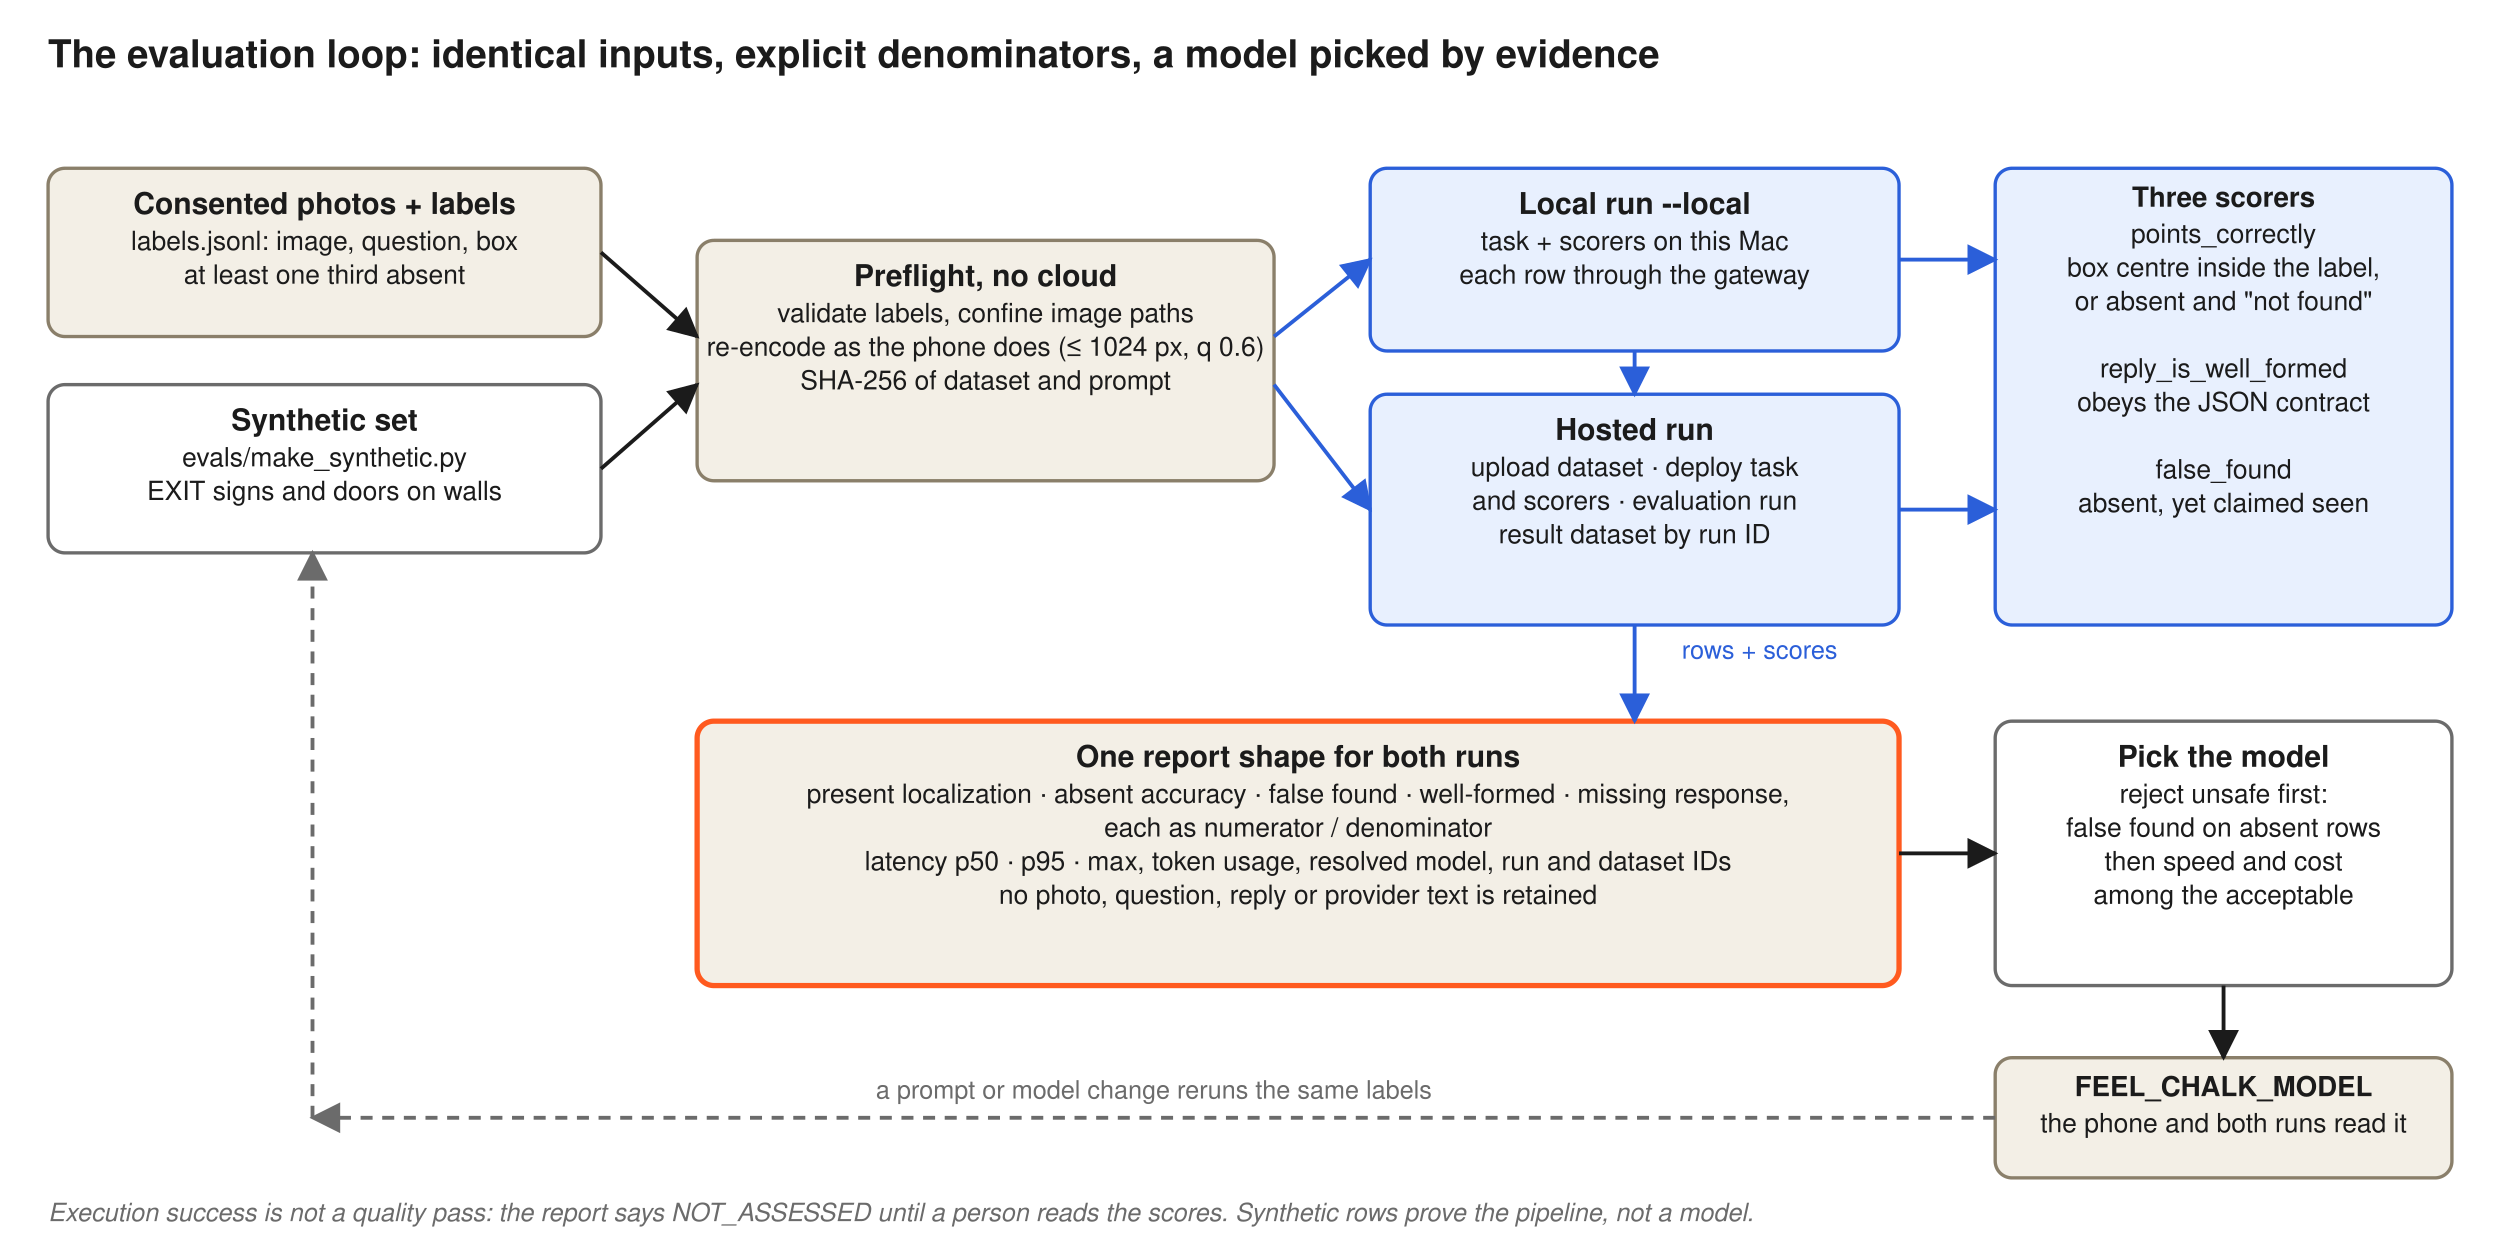
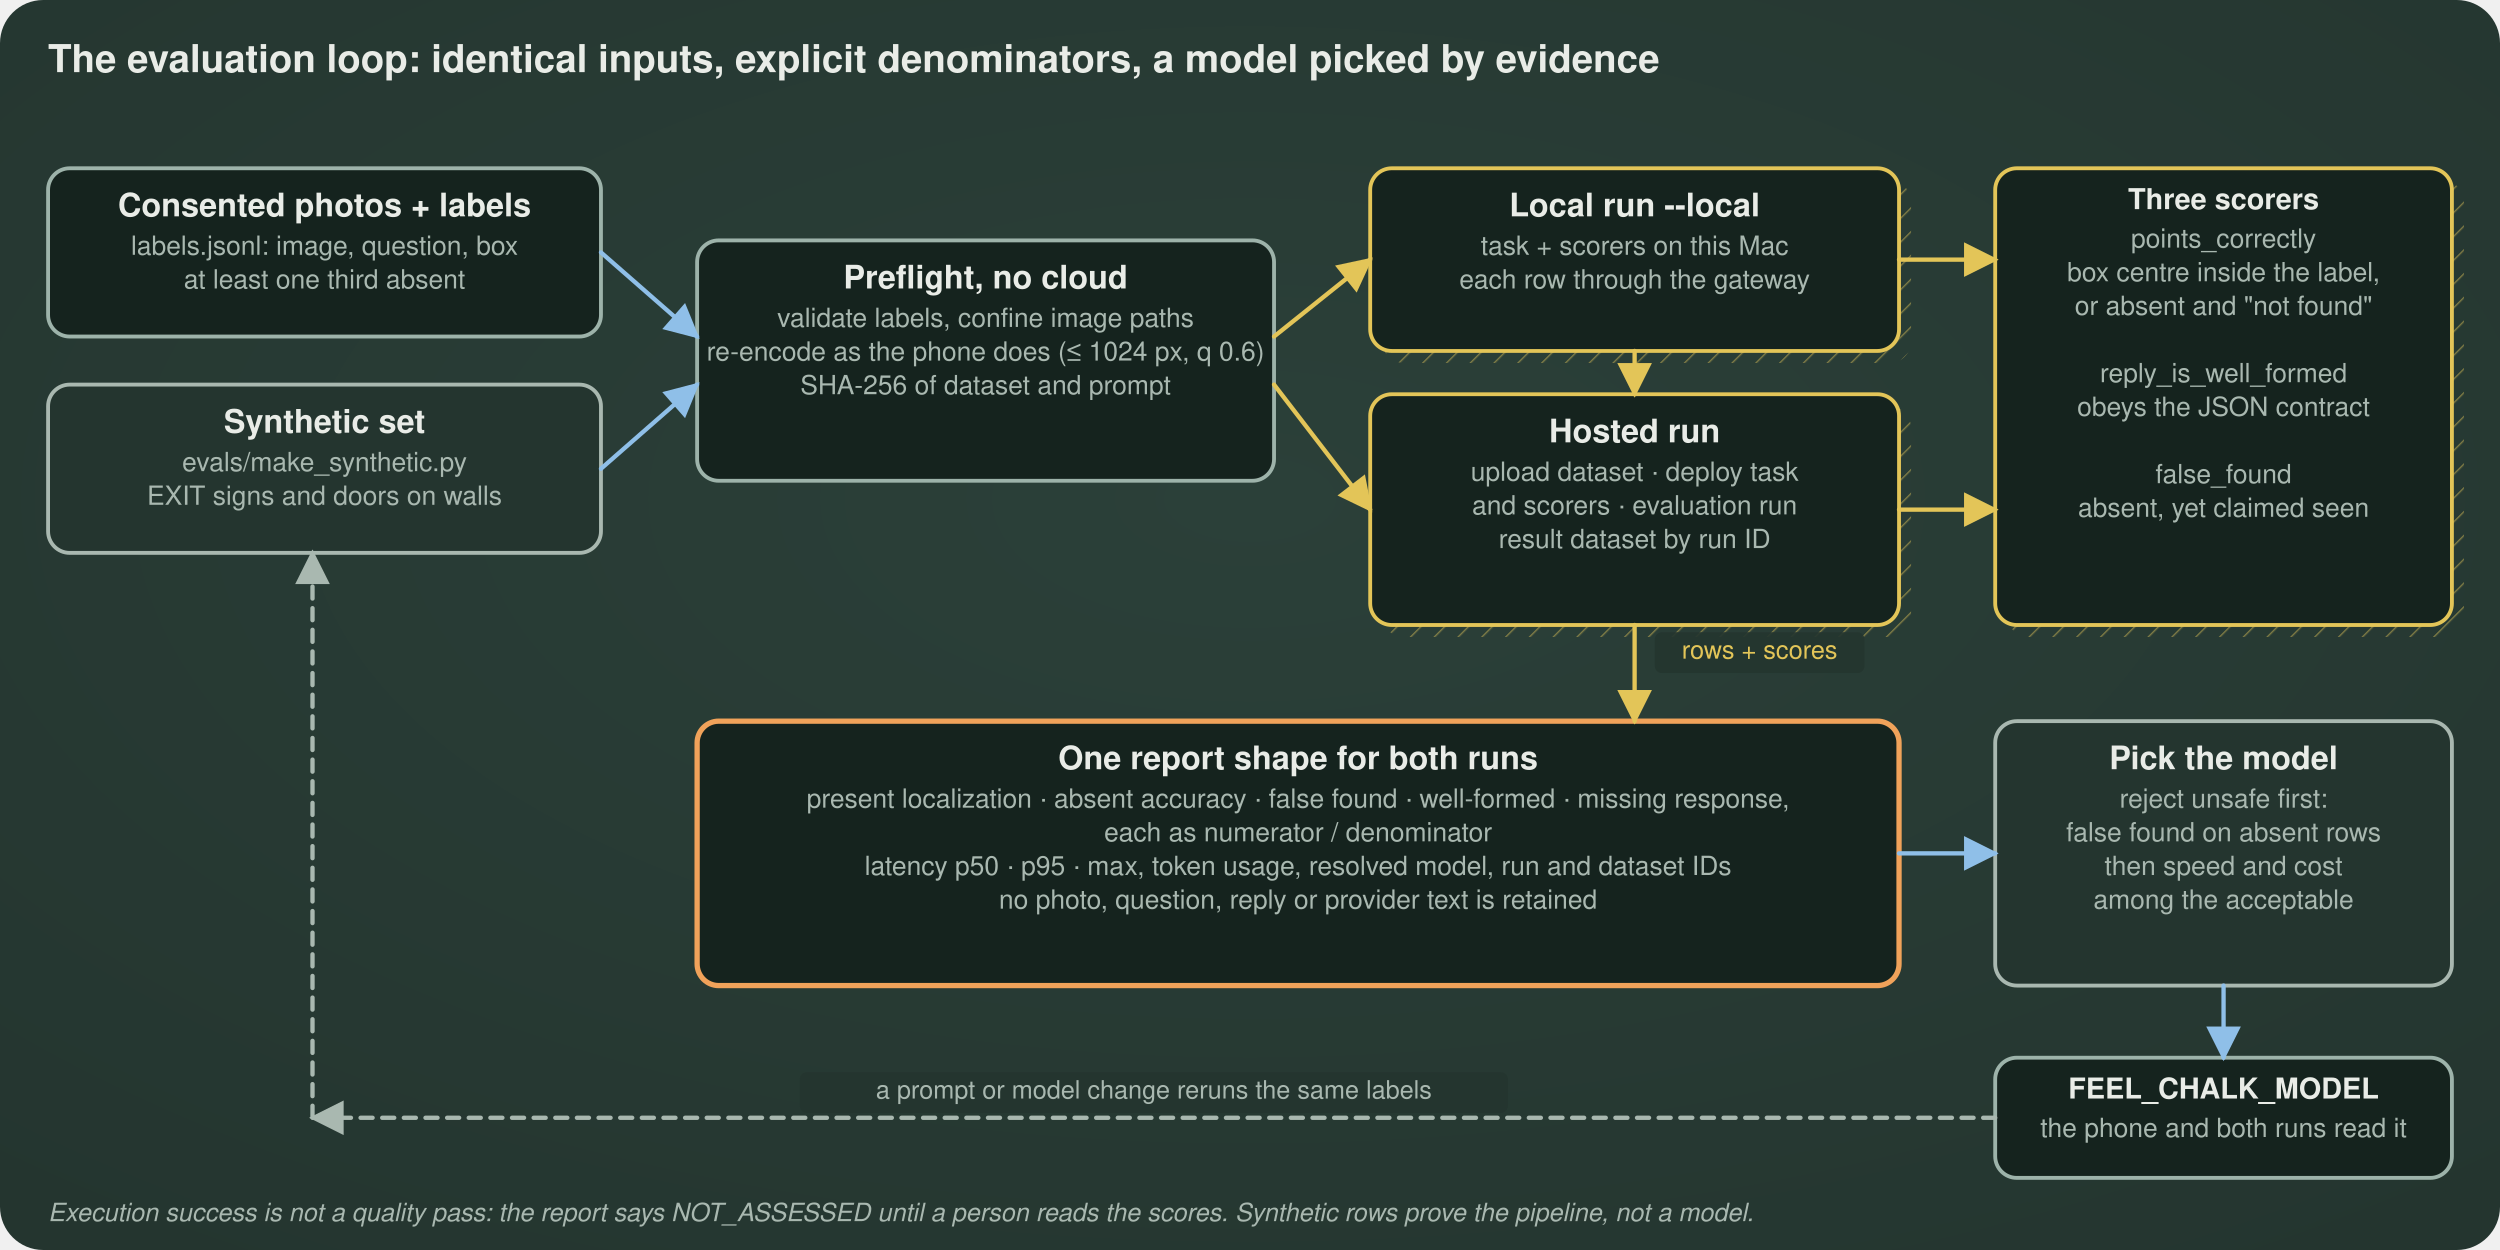
- <svg xmlns="http://www.w3.org/2000/svg" viewBox="0 0 1040 520" width="1040" height="520" role="img" aria-label="Labeled photos pass a local preflight, run either locally through the gateway or as a hosted Chalk evaluation with three scorers, and produce one report with per-metric denominators that selects the gateway model." font-family="-apple-system, 'Helvetica Neue', Helvetica, Arial, sans-serif">
+ <svg xmlns="http://www.w3.org/2000/svg" viewBox="0 0 1040 520" width="1040" height="520" role="img" aria-label="Labeled photos pass a local preflight, run either locally through the gateway or as a hosted Chalk evaluation with three scorers, and produce one report with per-metric denominators that selects the gateway model." font-family="'Avenir Next', 'Helvetica Neue', Helvetica, Arial, sans-serif">
  <defs>
-     <marker id="ink" viewBox="0 0 10 10" refX="9" refY="5" markerWidth="8" markerHeight="8" orient="auto-start-reverse">
-       <path d="M 0 0 L 10 5 L 0 10 z" fill="#1b1b1b" />
+     <marker id="flow" viewBox="0 0 10 10" refX="9" refY="5" markerWidth="8" markerHeight="8" orient="auto-start-reverse">
+       <path d="M 0 0 L 10 5 L 0 10 z" fill="#8fbfe8" />
    </marker>
    <marker id="chalk" viewBox="0 0 10 10" refX="9" refY="5" markerWidth="8" markerHeight="8" orient="auto-start-reverse">
-       <path d="M 0 0 L 10 5 L 0 10 z" fill="#2b5fd9" />
+       <path d="M 0 0 L 10 5 L 0 10 z" fill="#e3c558" />
    </marker>
    <marker id="accent" viewBox="0 0 10 10" refX="9" refY="5" markerWidth="8" markerHeight="8" orient="auto-start-reverse">
-       <path d="M 0 0 L 10 5 L 0 10 z" fill="#ff5a1f" />
+       <path d="M 0 0 L 10 5 L 0 10 z" fill="#f0a25a" />
    </marker>
    <marker id="muted" viewBox="0 0 10 10" refX="9" refY="5" markerWidth="8" markerHeight="8" orient="auto-start-reverse">
-       <path d="M 0 0 L 10 5 L 0 10 z" fill="#6b6b6b" />
+       <path d="M 0 0 L 10 5 L 0 10 z" fill="#a9b8b0" />
    </marker>
    <marker id="phone" viewBox="0 0 10 10" refX="9" refY="5" markerWidth="8" markerHeight="8" orient="auto-start-reverse">
-       <path d="M 0 0 L 10 5 L 0 10 z" fill="#8a7f6a" />
+       <path d="M 0 0 L 10 5 L 0 10 z" fill="#9db3aa" />
    </marker>
+     <pattern id="hatch" width="7" height="7" patternUnits="userSpaceOnUse" patternTransform="rotate(45)">
+       <line x1="0" y1="0" x2="0" y2="7" stroke="#e3c558" stroke-width="1.2" opacity="0.45" />
+     </pattern>
+     <radialGradient id="board" cx="50%" cy="40%" r="75%">
+       <stop offset="0" stop-color="#2b4039" />
+       <stop offset="1" stop-color="#24352f" />
+     </radialGradient>
  </defs>
-   <rect x="0" y="0" width="1040" height="520" fill="#ffffff" />
-   <text x="20" y="28" font-size="16" font-weight="800" fill="#1b1b1b">The evaluation loop: identical inputs, explicit denominators, a model picked by evidence</text>
-   <rect x="20" y="70" width="230" height="70" rx="7" fill="#f3efe6" stroke="#8a7f6a" stroke-width="1.4" />
-   <text x="135.0" y="89" text-anchor="middle" font-size="12.5" font-weight="700" fill="#1b1b1b">Consented photos + labels</text>
-   <text x="135.0" y="104" text-anchor="middle" font-size="11" fill="#1b1b1b">labels.jsonl: image, question, box</text>
-   <text x="135.0" y="118" text-anchor="middle" font-size="11" fill="#1b1b1b">at least one third absent</text>
-   <rect x="20" y="160" width="230" height="70" rx="7" fill="#ffffff" stroke="#6b6b6b" stroke-width="1.4" />
-   <text x="135.0" y="179" text-anchor="middle" font-size="12.5" font-weight="700" fill="#1b1b1b">Synthetic set</text>
-   <text x="135.0" y="194" text-anchor="middle" font-size="11" fill="#1b1b1b">evals/make_synthetic.py</text>
-   <text x="135.0" y="208" text-anchor="middle" font-size="11" fill="#1b1b1b">EXIT signs and doors on walls</text>
-   <rect x="290" y="100" width="240" height="100" rx="7" fill="#f3efe6" stroke="#8a7f6a" stroke-width="1.4" />
-   <text x="410.0" y="119" text-anchor="middle" font-size="12.5" font-weight="700" fill="#1b1b1b">Preflight, no cloud</text>
-   <text x="410.0" y="134" text-anchor="middle" font-size="11" fill="#1b1b1b">validate labels, confine image paths</text>
-   <text x="410.0" y="148" text-anchor="middle" font-size="11" fill="#1b1b1b">re-encode as the phone does (≤ 1024 px, q 0.6)</text>
-   <text x="410.0" y="162" text-anchor="middle" font-size="11" fill="#1b1b1b">SHA-256 of dataset and prompt</text>
-   <path d="M 250 105 L 290 140" fill="none" stroke="#1b1b1b" stroke-width="1.6" marker-end="url(#ink)" />
-   <path d="M 250 195 L 290 160" fill="none" stroke="#1b1b1b" stroke-width="1.6" marker-end="url(#ink)" />
-   <rect x="570" y="70" width="220" height="76" rx="7" fill="#e8f0fe" stroke="#2b5fd9" stroke-width="1.4" />
-   <text x="680.0" y="89" text-anchor="middle" font-size="12.5" font-weight="700" fill="#1b1b1b">Local run  --local</text>
-   <text x="680.0" y="104" text-anchor="middle" font-size="11" fill="#1b1b1b">task + scorers on this Mac</text>
-   <text x="680.0" y="118" text-anchor="middle" font-size="11" fill="#1b1b1b">each row through the gateway</text>
-   <rect x="570" y="164" width="220" height="96" rx="7" fill="#e8f0fe" stroke="#2b5fd9" stroke-width="1.4" />
-   <text x="680.0" y="183" text-anchor="middle" font-size="12.5" font-weight="700" fill="#1b1b1b">Hosted run</text>
-   <text x="680.0" y="198" text-anchor="middle" font-size="11" fill="#1b1b1b">upload dataset · deploy task</text>
-   <text x="680.0" y="212" text-anchor="middle" font-size="11" fill="#1b1b1b">and scorers · evaluation run</text>
-   <text x="680.0" y="226" text-anchor="middle" font-size="11" fill="#1b1b1b">result dataset by run ID</text>
-   <path d="M 530 140 L 570 108" fill="none" stroke="#2b5fd9" stroke-width="1.6" marker-end="url(#chalk)" />
-   <path d="M 530 160 L 570 212" fill="none" stroke="#2b5fd9" stroke-width="1.6" marker-end="url(#chalk)" />
-   <rect x="830" y="70" width="190" height="190" rx="7" fill="#e8f0fe" stroke="#2b5fd9" stroke-width="1.4" />
-   <text x="925.0" y="86" text-anchor="middle" font-size="11.5" font-weight="700" fill="#1b1b1b">Three scorers</text>
-   <text x="925.0" y="101" text-anchor="middle" font-size="11" fill="#1b1b1b">points_correctly</text>
-   <text x="925.0" y="115" text-anchor="middle" font-size="11" fill="#1b1b1b">box centre inside the label,</text>
-   <text x="925.0" y="129" text-anchor="middle" font-size="11" fill="#1b1b1b">or absent and "not found"</text>
-   <text x="925.0" y="143" text-anchor="middle" font-size="11" fill="#1b1b1b" />
-   <text x="925.0" y="157" text-anchor="middle" font-size="11" fill="#1b1b1b">reply_is_well_formed</text>
-   <text x="925.0" y="171" text-anchor="middle" font-size="11" fill="#1b1b1b">obeys the JSON contract</text>
-   <text x="925.0" y="185" text-anchor="middle" font-size="11" fill="#1b1b1b" />
-   <text x="925.0" y="199" text-anchor="middle" font-size="11" fill="#1b1b1b">false_found</text>
-   <text x="925.0" y="213" text-anchor="middle" font-size="11" fill="#1b1b1b">absent, yet claimed seen</text>
-   <path d="M 790 108 L 830 108" fill="none" stroke="#2b5fd9" stroke-width="1.6" marker-end="url(#chalk)" />
-   <path d="M 790 212 L 830 212" fill="none" stroke="#2b5fd9" stroke-width="1.6" marker-end="url(#chalk)" />
-   <rect x="290" y="300" width="500" height="110" rx="7" fill="#f3efe6" stroke="#ff5a1f" stroke-width="2.2" />
-   <text x="540.0" y="319" text-anchor="middle" font-size="12.5" font-weight="700" fill="#1b1b1b">One report shape for both runs</text>
-   <text x="540.0" y="334" text-anchor="middle" font-size="11" fill="#1b1b1b">present localization · absent accuracy · false found · well-formed · missing response,</text>
-   <text x="540.0" y="348" text-anchor="middle" font-size="11" fill="#1b1b1b">each as numerator / denominator</text>
-   <text x="540.0" y="362" text-anchor="middle" font-size="11" fill="#1b1b1b">latency p50 · p95 · max, token usage, resolved model, run and dataset IDs</text>
-   <text x="540.0" y="376" text-anchor="middle" font-size="11" fill="#1b1b1b">no photo, question, reply or provider text is retained</text>
-   <path d="M 680 146 L 680 164" fill="none" stroke="#2b5fd9" stroke-width="1.6" marker-end="url(#chalk)" />
-   <path d="M 680 260 L 680 300" fill="none" stroke="#2b5fd9" stroke-width="1.6" marker-end="url(#chalk)" />
-   <rect x="688.35" y="263.0" width="87.3" height="17" rx="3" fill="#ffffff" opacity="0.92" />
-   <text x="732.0" y="274.0" text-anchor="middle" font-size="10.5" fill="#2b5fd9">rows + scores</text>
-   <rect x="830" y="300" width="190" height="110" rx="7" fill="#ffffff" stroke="#6b6b6b" stroke-width="1.4" />
-   <text x="925.0" y="319" text-anchor="middle" font-size="12.5" font-weight="700" fill="#1b1b1b">Pick the model</text>
-   <text x="925.0" y="334" text-anchor="middle" font-size="11" fill="#1b1b1b">reject unsafe first:</text>
-   <text x="925.0" y="348" text-anchor="middle" font-size="11" fill="#1b1b1b">false found on absent rows</text>
-   <text x="925.0" y="362" text-anchor="middle" font-size="11" fill="#1b1b1b">then speed and cost</text>
-   <text x="925.0" y="376" text-anchor="middle" font-size="11" fill="#1b1b1b">among the acceptable</text>
-   <path d="M 790 355 L 830 355" fill="none" stroke="#1b1b1b" stroke-width="1.6" marker-end="url(#ink)" />
-   <rect x="830" y="440" width="190" height="50" rx="7" fill="#f3efe6" stroke="#8a7f6a" stroke-width="1.4" />
-   <text x="925.0" y="456" text-anchor="middle" font-size="11.5" font-weight="700" fill="#1b1b1b">FEEL_CHALK_MODEL</text>
-   <text x="925.0" y="471" text-anchor="middle" font-size="11" fill="#1b1b1b">the phone and both runs read it</text>
-   <path d="M 925 410 L 925 440" fill="none" stroke="#1b1b1b" stroke-width="1.6" marker-end="url(#ink)" />
-   <path d="M 830 465 L 130 465" fill="none" stroke="#6b6b6b" stroke-width="1.6" stroke-dasharray="5 4" marker-end="url(#muted)" />
-   <rect x="332.65" y="446.0" width="294.7" height="17" rx="3" fill="#ffffff" opacity="0.92" />
-   <text x="480.0" y="457.0" text-anchor="middle" font-size="10.5" fill="#6b6b6b">a prompt or model change reruns the same labels</text>
-   <path d="M 130 465 L 130 230" fill="none" stroke="#6b6b6b" stroke-width="1.6" stroke-dasharray="5 4" marker-end="url(#muted)" />
-   <text x="20" y="508" text-anchor="start" font-size="10.5" font-style="italic" fill="#6b6b6b">Execution success is not a quality pass: the report says NOT_ASSESSED until a person reads the scores. Synthetic rows prove the pipeline, not a model.</text>
+   <rect x="0" y="0" width="1040" height="520" rx="18" fill="url(#board)" />
+   <text x="20" y="30" font-size="16" font-weight="700" fill="#e9ece7">The evaluation loop: identical inputs, explicit denominators, a model picked by evidence</text>
+   <rect x="20" y="70" width="230" height="70" rx="9" fill="#15231e" stroke="#9db3aa" stroke-width="1.6" />
+   <text x="135.0" y="90" text-anchor="middle" font-size="13.5" font-weight="700" fill="#e9ece7">Consented photos + labels</text>
+   <text x="135.0" y="106" text-anchor="middle" font-size="11" fill="#a9b8b0">labels.jsonl: image, question, box</text>
+   <text x="135.0" y="120" text-anchor="middle" font-size="11" fill="#a9b8b0">at least one third absent</text>
+   <rect x="20" y="160" width="230" height="70" rx="9" fill="#24352f" stroke="#a9b8b0" stroke-width="1.6" />
+   <text x="135.0" y="180" text-anchor="middle" font-size="13.5" font-weight="700" fill="#e9ece7">Synthetic set</text>
+   <text x="135.0" y="196" text-anchor="middle" font-size="11" fill="#a9b8b0">evals/make_synthetic.py</text>
+   <text x="135.0" y="210" text-anchor="middle" font-size="11" fill="#a9b8b0">EXIT signs and doors on walls</text>
+   <rect x="290" y="100" width="240" height="100" rx="9" fill="#15231e" stroke="#9db3aa" stroke-width="1.6" />
+   <text x="410.0" y="120" text-anchor="middle" font-size="13.5" font-weight="700" fill="#e9ece7">Preflight, no cloud</text>
+   <text x="410.0" y="136" text-anchor="middle" font-size="11" fill="#a9b8b0">validate labels, confine image paths</text>
+   <text x="410.0" y="150" text-anchor="middle" font-size="11" fill="#a9b8b0">re-encode as the phone does (≤ 1024 px, q 0.6)</text>
+   <text x="410.0" y="164" text-anchor="middle" font-size="11" fill="#a9b8b0">SHA-256 of dataset and prompt</text>
+   <path d="M 250 105 L 290 140" fill="none" stroke="#8fbfe8" stroke-width="1.8" stroke-linecap="round" stroke-linejoin="round" marker-end="url(#flow)" />
+   <path d="M 250 195 L 290 160" fill="none" stroke="#8fbfe8" stroke-width="1.8" stroke-linecap="round" stroke-linejoin="round" marker-end="url(#flow)" />
+   <rect x="575" y="75" width="220" height="76" rx="9" fill="url(#hatch)" />
+   <rect x="570" y="70" width="220" height="76" rx="9" fill="#15231e" stroke="#e3c558" stroke-width="1.6" />
+   <text x="680.0" y="90" text-anchor="middle" font-size="13.5" font-weight="700" fill="#e9ece7">Local run  --local</text>
+   <text x="680.0" y="106" text-anchor="middle" font-size="11" fill="#a9b8b0">task + scorers on this Mac</text>
+   <text x="680.0" y="120" text-anchor="middle" font-size="11" fill="#a9b8b0">each row through the gateway</text>
+   <rect x="575" y="169" width="220" height="96" rx="9" fill="url(#hatch)" />
+   <rect x="570" y="164" width="220" height="96" rx="9" fill="#15231e" stroke="#e3c558" stroke-width="1.6" />
+   <text x="680.0" y="184" text-anchor="middle" font-size="13.5" font-weight="700" fill="#e9ece7">Hosted run</text>
+   <text x="680.0" y="200" text-anchor="middle" font-size="11" fill="#a9b8b0">upload dataset · deploy task</text>
+   <text x="680.0" y="214" text-anchor="middle" font-size="11" fill="#a9b8b0">and scorers · evaluation run</text>
+   <text x="680.0" y="228" text-anchor="middle" font-size="11" fill="#a9b8b0">result dataset by run ID</text>
+   <path d="M 530 140 L 570 108" fill="none" stroke="#e3c558" stroke-width="1.8" stroke-linecap="round" stroke-linejoin="round" marker-end="url(#chalk)" />
+   <path d="M 530 160 L 570 212" fill="none" stroke="#e3c558" stroke-width="1.8" stroke-linecap="round" stroke-linejoin="round" marker-end="url(#chalk)" />
+   <rect x="835" y="75" width="190" height="190" rx="9" fill="url(#hatch)" />
+   <rect x="830" y="70" width="190" height="190" rx="9" fill="#15231e" stroke="#e3c558" stroke-width="1.6" />
+   <text x="925.0" y="87" text-anchor="middle" font-size="12" font-weight="700" fill="#e9ece7">Three scorers</text>
+   <text x="925.0" y="103" text-anchor="middle" font-size="11" fill="#a9b8b0">points_correctly</text>
+   <text x="925.0" y="117" text-anchor="middle" font-size="11" fill="#a9b8b0">box centre inside the label,</text>
+   <text x="925.0" y="131" text-anchor="middle" font-size="11" fill="#a9b8b0">or absent and "not found"</text>
+   <text x="925.0" y="145" text-anchor="middle" font-size="11" fill="#a9b8b0" />
+   <text x="925.0" y="159" text-anchor="middle" font-size="11" fill="#a9b8b0">reply_is_well_formed</text>
+   <text x="925.0" y="173" text-anchor="middle" font-size="11" fill="#a9b8b0">obeys the JSON contract</text>
+   <text x="925.0" y="187" text-anchor="middle" font-size="11" fill="#a9b8b0" />
+   <text x="925.0" y="201" text-anchor="middle" font-size="11" fill="#a9b8b0">false_found</text>
+   <text x="925.0" y="215" text-anchor="middle" font-size="11" fill="#a9b8b0">absent, yet claimed seen</text>
+   <path d="M 790 108 L 830 108" fill="none" stroke="#e3c558" stroke-width="1.8" stroke-linecap="round" stroke-linejoin="round" marker-end="url(#chalk)" />
+   <path d="M 790 212 L 830 212" fill="none" stroke="#e3c558" stroke-width="1.8" stroke-linecap="round" stroke-linejoin="round" marker-end="url(#chalk)" />
+   <rect x="290" y="300" width="500" height="110" rx="9" fill="#15231e" stroke="#f0a25a" stroke-width="2.2" />
+   <text x="540.0" y="320" text-anchor="middle" font-size="13.5" font-weight="700" fill="#e9ece7">One report shape for both runs</text>
+   <text x="540.0" y="336" text-anchor="middle" font-size="11" fill="#a9b8b0">present localization · absent accuracy · false found · well-formed · missing response,</text>
+   <text x="540.0" y="350" text-anchor="middle" font-size="11" fill="#a9b8b0">each as numerator / denominator</text>
+   <text x="540.0" y="364" text-anchor="middle" font-size="11" fill="#a9b8b0">latency p50 · p95 · max, token usage, resolved model, run and dataset IDs</text>
+   <text x="540.0" y="378" text-anchor="middle" font-size="11" fill="#a9b8b0">no photo, question, reply or provider text is retained</text>
+   <path d="M 680 146 L 680 164" fill="none" stroke="#e3c558" stroke-width="1.8" stroke-linecap="round" stroke-linejoin="round" marker-end="url(#chalk)" />
+   <path d="M 680 260 L 680 300" fill="none" stroke="#e3c558" stroke-width="1.8" stroke-linecap="round" stroke-linejoin="round" marker-end="url(#chalk)" />
+   <rect x="688.35" y="263.0" width="87.3" height="17" rx="3" fill="#24352f" opacity="0.92" />
+   <text x="732.0" y="274.0" text-anchor="middle" font-size="10.5" fill="#e3c558">rows + scores</text>
+   <rect x="830" y="300" width="190" height="110" rx="9" fill="#24352f" stroke="#a9b8b0" stroke-width="1.6" />
+   <text x="925.0" y="320" text-anchor="middle" font-size="13.5" font-weight="700" fill="#e9ece7">Pick the model</text>
+   <text x="925.0" y="336" text-anchor="middle" font-size="11" fill="#a9b8b0">reject unsafe first:</text>
+   <text x="925.0" y="350" text-anchor="middle" font-size="11" fill="#a9b8b0">false found on absent rows</text>
+   <text x="925.0" y="364" text-anchor="middle" font-size="11" fill="#a9b8b0">then speed and cost</text>
+   <text x="925.0" y="378" text-anchor="middle" font-size="11" fill="#a9b8b0">among the acceptable</text>
+   <path d="M 790 355 L 830 355" fill="none" stroke="#8fbfe8" stroke-width="1.8" stroke-linecap="round" stroke-linejoin="round" marker-end="url(#flow)" />
+   <rect x="830" y="440" width="190" height="50" rx="9" fill="#15231e" stroke="#9db3aa" stroke-width="1.6" />
+   <text x="925.0" y="457" text-anchor="middle" font-size="12" font-weight="700" fill="#e9ece7">FEEL_CHALK_MODEL</text>
+   <text x="925.0" y="473" text-anchor="middle" font-size="11" fill="#a9b8b0">the phone and both runs read it</text>
+   <path d="M 925 410 L 925 440" fill="none" stroke="#8fbfe8" stroke-width="1.8" stroke-linecap="round" stroke-linejoin="round" marker-end="url(#flow)" />
+   <path d="M 830 465 L 130 465" fill="none" stroke="#a9b8b0" stroke-width="1.8" stroke-linecap="round" stroke-linejoin="round" stroke-dasharray="5 4" marker-end="url(#muted)" />
+   <rect x="332.65" y="446.0" width="294.7" height="17" rx="3" fill="#24352f" opacity="0.92" />
+   <text x="480.0" y="457.0" text-anchor="middle" font-size="10.5" fill="#a9b8b0">a prompt or model change reruns the same labels</text>
+   <path d="M 130 465 L 130 230" fill="none" stroke="#a9b8b0" stroke-width="1.8" stroke-linecap="round" stroke-linejoin="round" stroke-dasharray="5 4" marker-end="url(#muted)" />
+   <text x="20" y="508" text-anchor="start" font-size="10.5" font-style="italic" fill="#a9b8b0">Execution success is not a quality pass: the report says NOT_ASSESSED until a person reads the scores. Synthetic rows prove the pipeline, not a model.</text>
</svg>
